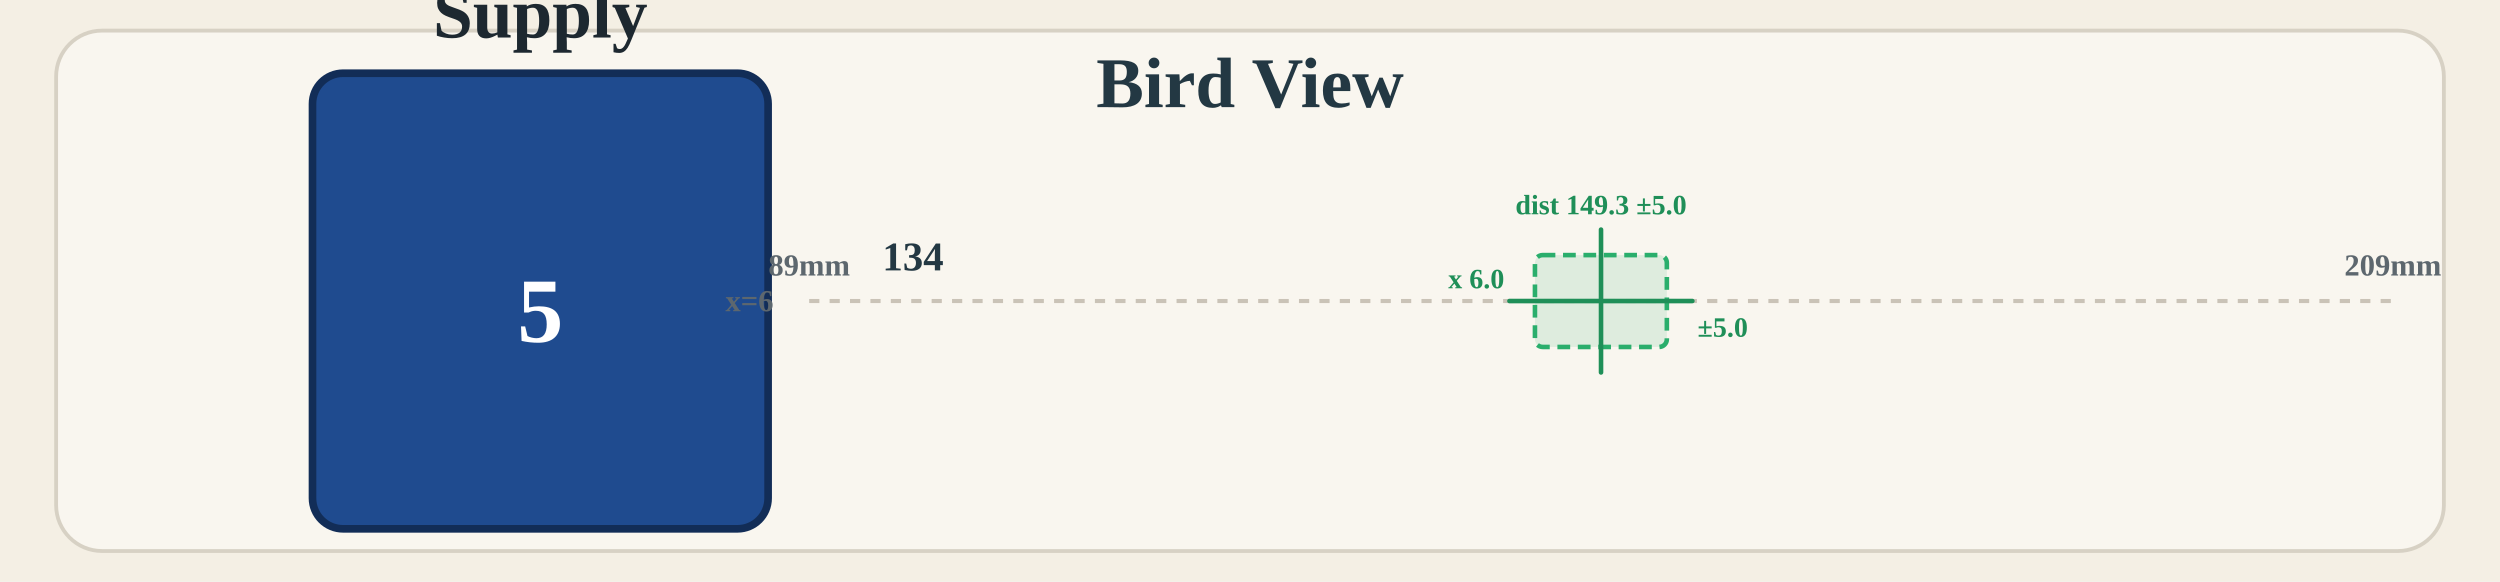
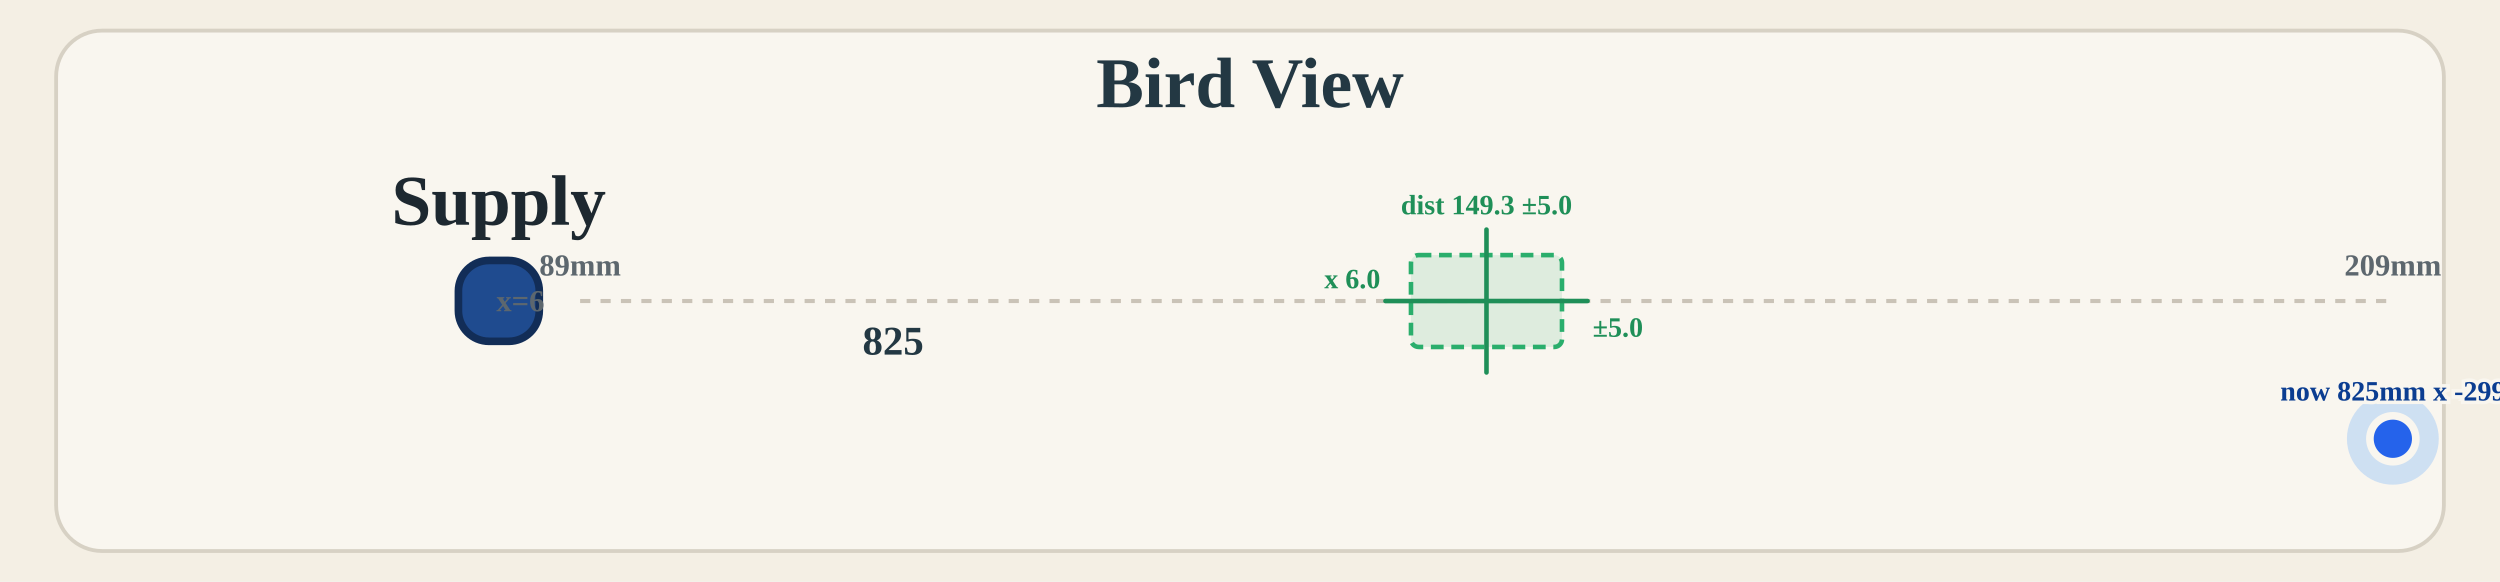
<svg xmlns="http://www.w3.org/2000/svg" width="980" height="228" viewBox="0 0 980 228">
  <rect width="100%" height="100%" fill="#f4efe4" />
  <rect x="22" y="12" width="936" height="204" rx="18" fill="#f9f6ef" stroke="#d7d1c4" stroke-width="1.5" />
  <text x="490.0" y="42.0" text-anchor="middle" font-size="28" font-weight="900" fill="#233843">Bird View</text>
-   <rect x="122.5" y="28.7" width="178.6" height="178.6" fill="#1f4b8f" stroke="#122d57" stroke-width="3" rx="12.0" />
-   <text x="211.8" y="14.7" text-anchor="middle" font-size="28" font-weight="600" fill="#1d2830">Supply</text>
-   <text x="211.8" y="134.0" text-anchor="middle" font-size="36.0" font-weight="700" fill="#ffffff">5</text>
-   <line x1="317.2" y1="118.0" x2="938.0" y2="118.0" stroke="#b7aea0" stroke-width="1.6" stroke-dasharray="4 4" opacity="0.7" />
-   <text x="317.2" y="108.0" text-anchor="middle" font-size="12" font-weight="600" fill="#5d676e">89mm</text>
+   <rect x="179.7" y="102.1" width="31.7" height="31.7" fill="#1f4b8f" stroke="#122d57" stroke-width="3" rx="12.0" />
+   <text x="195.5" y="88.1" text-anchor="middle" font-size="28" font-weight="600" fill="#1d2830">Supply</text>
+   <line x1="227.4" y1="118.0" x2="938.0" y2="118.0" stroke="#b7aea0" stroke-width="1.6" stroke-dasharray="4 4" opacity="0.7" />
+   <text x="227.4" y="108.0" text-anchor="middle" font-size="12" font-weight="600" fill="#5d676e">89mm</text>
  <text x="938.0" y="108.0" text-anchor="middle" font-size="12" font-weight="600" fill="#5d676e">209mm</text>
-   <text x="303.2" y="122.0" text-anchor="end" font-size="12" font-weight="700" fill="#5d676e">x=6</text>
-   <rect x="601.7" y="100.0" width="51.7" height="36.0" fill="#2aae6c" fill-opacity="0.13" stroke="#2aae6c" stroke-width="1.8" stroke-dasharray="5 3" rx="3" />
-   <line x1="627.6" y1="90.0" x2="627.6" y2="146.0" stroke="#1f8f58" stroke-width="1.8" stroke-linecap="round" />
-   <line x1="591.7" y1="118.0" x2="663.4" y2="118.0" stroke="#1f8f58" stroke-width="1.8" stroke-linecap="round" />
-   <text x="627.6" y="84.0" text-anchor="middle" font-size="11" font-weight="800" fill="#1f8f58">dist 149.3 ±5.0</text>
-   <text x="589.7" y="113.0" text-anchor="end" font-size="11" font-weight="800" fill="#1f8f58">x 6.0</text>
-   <text x="665.4" y="132.0" text-anchor="start" font-size="11" font-weight="700" fill="#1f8f58">±5.0</text>
-   <text x="357.9" y="106.0" text-anchor="middle" font-size="16" font-weight="600" fill="#233843" stroke="#f9f6ef" stroke-width="2" paint-order="stroke">134</text>
+   <text x="213.4" y="122.0" text-anchor="end" font-size="12" font-weight="700" fill="#5d676e">x=6</text>
+   <rect x="553.1" y="100.0" width="59.2" height="36.0" fill="#2aae6c" fill-opacity="0.13" stroke="#2aae6c" stroke-width="1.8" stroke-dasharray="5 3" rx="3" />
+   <line x1="582.7" y1="90.0" x2="582.7" y2="146.0" stroke="#1f8f58" stroke-width="1.8" stroke-linecap="round" />
+   <line x1="543.1" y1="118.0" x2="622.3" y2="118.0" stroke="#1f8f58" stroke-width="1.8" stroke-linecap="round" />
+   <text x="582.7" y="84.0" text-anchor="middle" font-size="11" font-weight="800" fill="#1f8f58">dist 149.3 ±5.0</text>
+   <text x="541.1" y="113.0" text-anchor="end" font-size="11" font-weight="800" fill="#1f8f58">x 6.0</text>
+   <text x="624.3" y="132.0" text-anchor="start" font-size="11" font-weight="700" fill="#1f8f58">±5.0</text>
+   <polyline class="step-history-path" points="933.5,172.0 942.5,172.0" fill="none" stroke="#7a95bb" stroke-width="2.4" stroke-linecap="round" stroke-linejoin="round" opacity="0.82" />
+   <circle class="step-history-dot" data-trend="unknown" data-entry="{&quot;view&quot;: &quot;bird&quot;, &quot;idx&quot;: 0, &quot;dist&quot;: 831.7, &quot;x&quot;: -309.8, &quot;y&quot;: 1.31, &quot;act&quot;: null, &quot;score&quot;: null, &quot;note&quot;: null, &quot;trend&quot;: &quot;unknown&quot;}" cx="933.5" cy="172.0" r="6.0" fill="#63d7ff" fill-opacity="0.4" stroke="#f9f6ef" stroke-width="2" style="cursor:pointer" />
+   <circle class="step-history-dot" data-trend="closer" data-entry="{&quot;view&quot;: &quot;bird&quot;, &quot;idx&quot;: 1, &quot;dist&quot;: 824.7, &quot;x&quot;: -298.87, &quot;y&quot;: 1.38, &quot;act&quot;: null, &quot;score&quot;: null, &quot;note&quot;: null, &quot;trend&quot;: &quot;closer&quot;}" cx="942.5" cy="172.0" r="6.0" fill="#0b3d91" fill-opacity="0.4" stroke="#f9f6ef" stroke-width="2" style="cursor:pointer" />
+   <g class="current-position" data-view="bird">
+     <circle class="current-position-halo" data-view="bird" cx="938.0" cy="172.0" r="18.0" fill="#60a5fa" fill-opacity="0.28" />
+     <circle class="current-position-dot" data-view="bird" data-entry="{&quot;view&quot;: &quot;bird&quot;, &quot;idx&quot;: &quot;current&quot;, &quot;dist&quot;: 824.7, &quot;x&quot;: -298.87, &quot;y&quot;: 1.38}" cx="938.0" cy="172.0" r="9.0" fill="#2563eb" stroke="#f9f6ef" stroke-width="3.0" />
+     <text class="current-position-label" data-view="bird" x="938.0" y="157.0" text-anchor="middle" font-size="11" font-weight="900" fill="#0b3d91" stroke="#f9f6ef" stroke-width="2.8" paint-order="stroke">now 825mm x -299</text>
+   </g>
+   <text x="350.1" y="139.0" text-anchor="middle" font-size="16" font-weight="600" fill="#233843" stroke="#f9f6ef" stroke-width="2" paint-order="stroke">825</text>
</svg>
